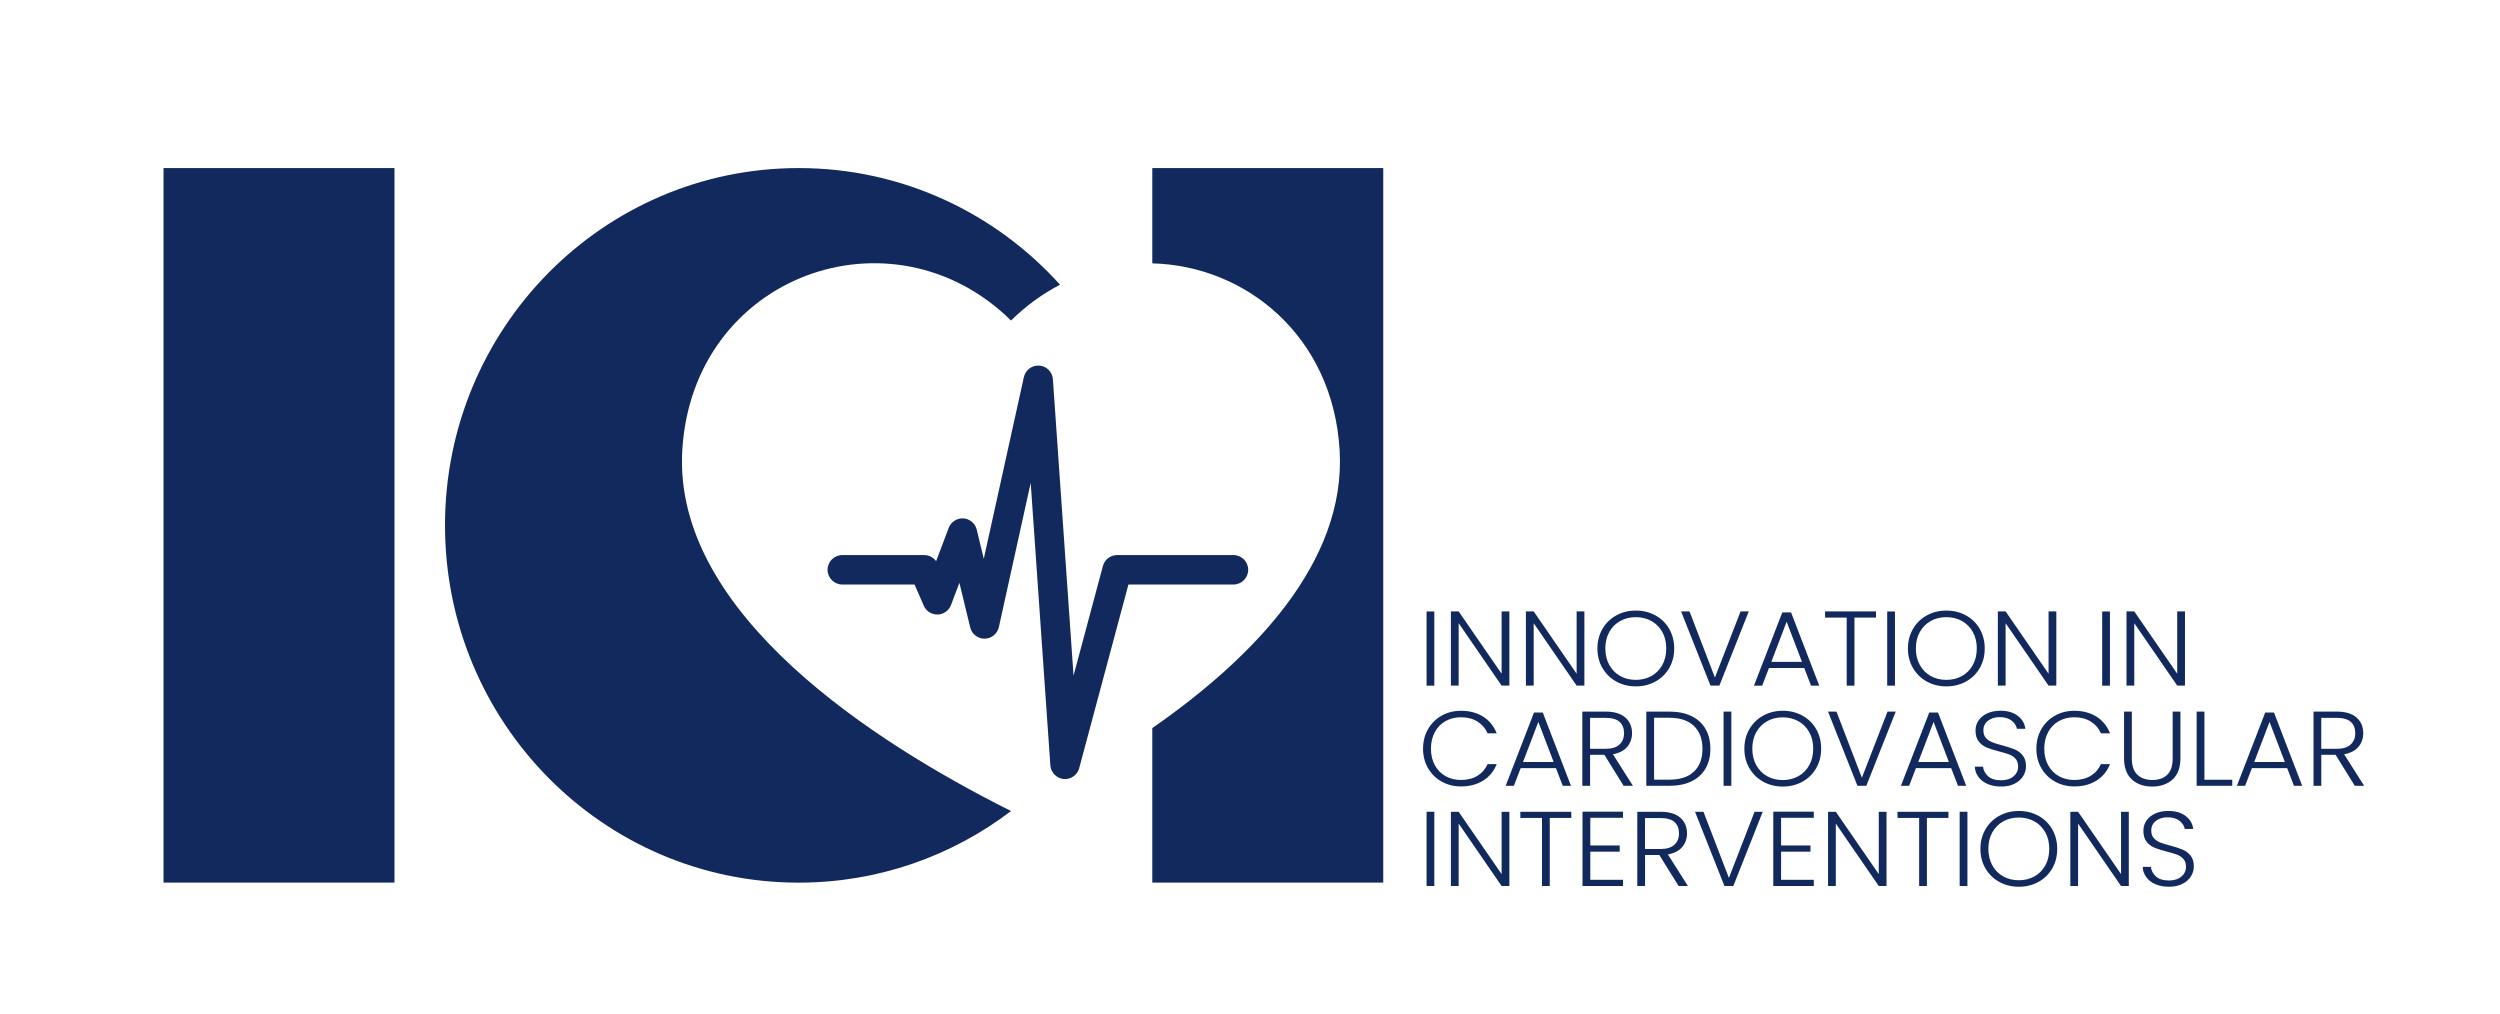
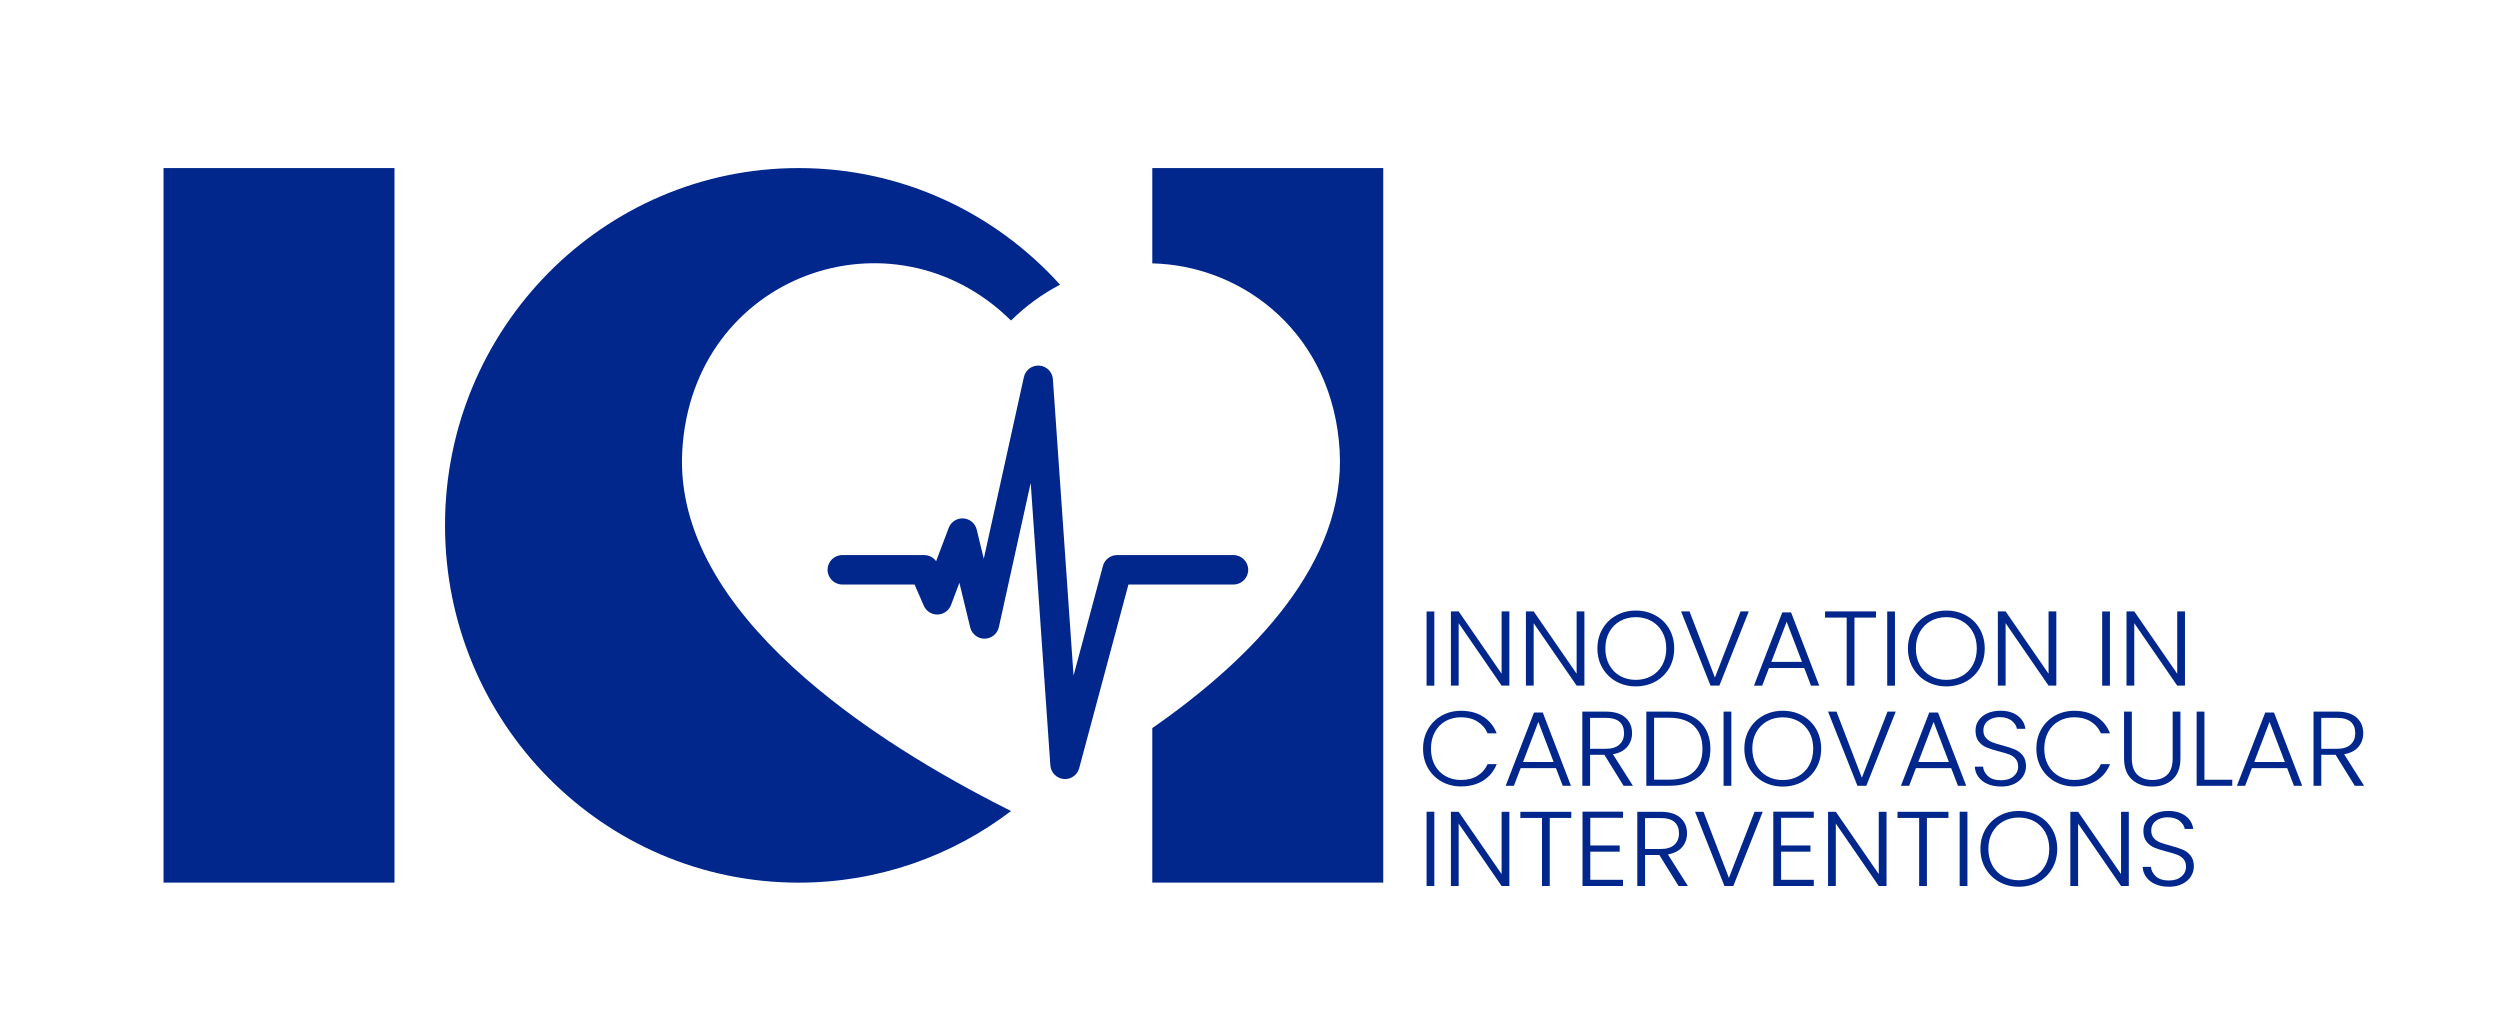
<svg xmlns="http://www.w3.org/2000/svg" id="Layer_1" data-name="Layer 1" viewBox="0 0 956.44 387.56">
-   <path class="cls-1" fill="#12295E" d="M405.55,108.92c-24.74-27.42-60.39-44.62-100-44.62-74.72,0-135.3,61.2-135.3,136.69s60.58,136.69,135.3,136.69c30.53,0,58.7-10.23,81.34-27.46-.04.01-.08.04-.1.05-.62-.31-1.23-.62-1.86-.94-49.21-24.82-127.5-74.18-123.91-136.92,3.86-67.38,80.52-94.45,125.77-49.78,5.81-5.74,12.15-10.27,18.78-13.72" />
-   <rect class="cls-1" fill="#12295E" x="62.56" y="64.3" width="88.36" height="273.36" />
+   <path class="cls-1" fill="#01278C" d="M405.55,108.92c-24.74-27.42-60.39-44.62-100-44.62-74.72,0-135.3,61.2-135.3,136.69s60.58,136.69,135.3,136.69c30.53,0,58.7-10.23,81.34-27.46-.04.01-.08.04-.1.05-.62-.31-1.23-.62-1.86-.94-49.21-24.82-127.5-74.18-123.91-136.92,3.86-67.38,80.52-94.45,125.77-49.78,5.81-5.74,12.15-10.27,18.78-13.72" />
+   <rect class="cls-1" fill="#01278C" x="62.56" y="64.3" width="88.36" height="273.36" />
  <g>
-     <path class="cls-1" fill="#12295E" d="M529.2,337.66V64.3h-88.36v36.46c35.6.86,69.17,27.66,71.68,71.66,2.45,42.78-33.18,79.34-71.68,106.13v59.12h88.36,0Z" />
-     <path class="cls-1" fill="#12295E" d="M407.46,298.05c-.18,0-.36,0-.54-.03-2.73-.27-4.88-2.46-5.08-5.2l-7.52-108.08-12.18,55.19c-.56,2.56-2.82,4.38-5.44,4.41-2.62.03-4.91-1.76-5.52-4.31l-4.14-17.06-3.2,8.49c-.81,2.14-2.83,3.58-5.13,3.64-2.29.05-4.38-1.28-5.29-3.38l-3.53-8.1h-27.65c-3.1,0-5.63-2.51-5.63-5.63s2.53-5.63,5.63-5.63h31.34c1.83,0,3.51.88,4.56,2.33l4.81-12.73c.87-2.31,3.15-3.78,5.61-3.63,2.46.15,4.54,1.9,5.11,4.29l2.7,11.15,15.34-69.5c.6-2.73,3.11-4.6,5.91-4.4s5,2.44,5.19,5.22l7.9,113.38,11.24-41.94c.65-2.46,2.88-4.17,5.44-4.17h44.51c3.1,0,5.63,2.51,5.63,5.63s-2.51,5.63-5.63,5.63h-40.19l-18.84,70.27c-.67,2.47-2.91,4.17-5.44,4.17" />
-     <path class="cls-1" fill="#12295E" d="M829.76,339.25c2.01,0,3.73-.36,5.18-1.1,1.45-.73,2.54-1.69,3.27-2.88s1.1-2.45,1.1-3.78c0-1.73-.41-3.11-1.23-4.14-.82-1.03-1.82-1.79-3.01-2.29s-2.74-1.01-4.67-1.53c-1.67-.44-2.99-.83-3.97-1.22-.97-.38-1.79-.94-2.44-1.67-.65-.73-.97-1.69-.97-2.88,0-1.58.59-2.81,1.78-3.72s2.68-1.36,4.46-1.36c1.92,0,3.45.45,4.59,1.36,1.13.91,1.79,1.95,2,3.1h3.23c-.26-2.03-1.23-3.69-2.91-4.97s-3.9-1.92-6.64-1.92c-1.87,0-3.53.32-4.97.97s-2.56,1.55-3.36,2.7-1.19,2.46-1.19,3.92c0,1.76.41,3.15,1.23,4.18.82,1.03,1.81,1.78,2.97,2.27,1.17.49,2.73.99,4.72,1.5,1.7.44,3.03.83,3.99,1.19.96.37,1.77.92,2.42,1.67s.97,1.73.97,2.95c0,1.51-.59,2.77-1.77,3.76s-2.77,1.49-4.78,1.49c-2.18,0-3.83-.53-4.97-1.56-1.13-1.04-1.77-2.26-1.91-3.64h-3.14c.05,1.44.51,2.73,1.36,3.9s2.01,2.08,3.5,2.72c1.49.65,3.2.97,5.17.97M814.43,310.57h-2.97v23.84l-16.43-23.84h-2.97v28.39h2.97v-23.88l16.43,23.88h2.97v-28.39ZM772.35,336.76c-2.2,0-4.19-.49-5.95-1.46s-3.14-2.37-4.17-4.2c-1.01-1.83-1.53-3.95-1.53-6.36s.51-4.53,1.53-6.33c1.01-1.82,2.41-3.2,4.17-4.18s3.74-1.46,5.95-1.46,4.19.49,5.95,1.46,3.14,2.37,4.17,4.18c1.01,1.81,1.53,3.92,1.53,6.33s-.51,4.53-1.53,6.36-2.41,3.23-4.17,4.2-3.73,1.46-5.95,1.46M772.35,339.25c2.77,0,5.28-.62,7.51-1.85s3.99-2.95,5.27-5.15c1.27-2.2,1.91-4.7,1.91-7.49s-.64-5.28-1.91-7.5c-1.27-2.2-3.03-3.92-5.27-5.15-2.23-1.23-4.74-1.85-7.51-1.85s-5.24.62-7.47,1.85-4,2.95-5.28,5.15c-1.29,2.2-1.94,4.7-1.94,7.5s.64,5.28,1.94,7.49c1.28,2.2,3.05,3.92,5.28,5.15s4.73,1.85,7.47,1.85M749.72,338.95h2.97v-28.39h-2.97v28.39ZM725.94,310.57v2.36h8.28v26.04h2.97v-26.04h8.24v-2.36h-19.5ZM721.74,310.57h-2.97v23.84l-16.43-23.84h-2.97v28.39h2.97v-23.88l16.43,23.88h2.97v-28.39ZM693.92,312.88v-2.36h-15.5v28.43h15.5v-2.36h-12.52v-10.77h11.25v-2.36h-11.25v-10.6h12.52ZM671.25,310.57l-9.81,25.3-9.73-25.3h-3.23l11.25,28.39h3.4l11.25-28.39h-3.14ZM629.34,312.97h5.95c2.44,0,4.22.51,5.35,1.53s1.7,2.46,1.7,4.33-.59,3.27-1.77,4.35c-1.18,1.09-2.92,1.63-5.24,1.63h-5.99v-11.82h0ZM645.74,338.95l-7.64-12.06c2.41-.44,4.23-1.37,5.46-2.82s1.85-3.2,1.85-5.26c0-2.46-.86-4.46-2.56-5.97-1.72-1.51-4.23-2.27-7.54-2.27h-8.92v28.39h2.97v-11.86h5.47l7.35,11.86h3.56ZM620.93,312.88v-2.36h-15.5v28.43h15.5v-2.36h-12.52v-10.77h11.25v-2.36h-11.25v-10.6h12.52ZM581.65,310.57v2.36h8.28v26.04h2.97v-26.04h8.24v-2.36h-19.5ZM577.45,310.57h-2.97v23.84l-16.43-23.84h-2.97v28.39h2.97v-23.88l16.43,23.88h2.97v-28.39ZM545.77,338.95h2.97v-28.39h-2.97v28.39Z" />
-     <path class="cls-1" fill="#12295E" d="M888.06,274.64h5.95c2.44,0,4.22.51,5.35,1.53s1.7,2.46,1.7,4.32-.59,3.27-1.77,4.35c-1.18,1.09-2.92,1.63-5.24,1.63h-5.99v-11.82ZM904.45,300.62l-7.64-12.06c2.41-.44,4.23-1.37,5.46-2.82s1.85-3.2,1.85-5.26c0-2.46-.86-4.45-2.56-5.97-1.72-1.51-4.23-2.27-7.54-2.27h-8.92v28.39h2.97v-11.86h5.47l7.35,11.86h3.56ZM862.41,291.53l5.86-15.36,5.86,15.36h-11.72ZM877.62,300.62h3.14l-10.78-28.02h-3.36l-10.83,28.02h3.14l2.59-6.74h13.5l2.59,6.74h.01ZM843.35,272.24h-2.97v28.39h13.63v-2.32h-10.65v-26.07ZM812.61,272.24v17.83c0,3.6,1,6.31,2.99,8.13,2,1.82,4.59,2.72,7.79,2.72s5.79-.91,7.79-2.72,3-4.53,3-8.13v-17.83h-2.97v17.87c0,2.85-.69,4.94-2.06,6.28s-3.28,2.01-5.7,2.01-4.36-.68-5.76-2.03c-1.4-1.36-2.1-3.44-2.1-6.26v-17.87h-2.97ZM779.06,286.41c0,2.79.64,5.28,1.91,7.47s3.01,3.91,5.22,5.14c2.2,1.23,4.67,1.85,7.38,1.85,3.28,0,6.11-.74,8.49-2.23s4.1-3.59,5.18-6.29h-3.49c-.85,1.9-2.14,3.38-3.88,4.45-1.74,1.06-3.85,1.6-6.31,1.6-2.18,0-4.14-.49-5.88-1.46-1.74-.97-3.1-2.37-4.1-4.18-.99-1.82-1.49-3.92-1.49-6.33s.5-4.53,1.49-6.36c.99-1.82,2.36-3.23,4.1-4.2s3.7-1.46,5.88-1.46c2.46,0,4.56.54,6.31,1.63,1.74,1.09,3.04,2.59,3.88,4.51h3.49c-1.08-2.73-2.79-4.86-5.15-6.36-2.36-1.5-5.2-2.26-8.51-2.26-2.72,0-5.18.62-7.38,1.85-2.2,1.23-3.95,2.95-5.22,5.15s-1.91,4.7-1.91,7.5M765.55,300.92c2.01,0,3.74-.36,5.18-1.09,1.45-.73,2.54-1.69,3.27-2.88s1.1-2.45,1.1-3.78c0-1.73-.41-3.11-1.23-4.14-.82-1.03-1.82-1.79-3.01-2.29s-2.74-1.01-4.67-1.53c-1.67-.44-3-.83-3.97-1.22-.97-.38-1.79-.94-2.45-1.67-.65-.73-.97-1.69-.97-2.88,0-1.56.59-2.81,1.78-3.72s2.68-1.36,4.46-1.36c1.92,0,3.45.45,4.59,1.36,1.13.91,1.79,1.95,2,3.1h3.23c-.26-2.03-1.23-3.69-2.91-4.97s-3.9-1.94-6.64-1.94c-1.87,0-3.53.32-4.97.97s-2.56,1.55-3.36,2.7-1.19,2.46-1.19,3.92c0,1.76.41,3.15,1.23,4.18.82,1.03,1.81,1.78,2.97,2.27,1.17.49,2.73.99,4.72,1.5,1.69.44,3.03.83,3.99,1.19.96.37,1.77.92,2.42,1.67s.97,1.73.97,2.95c0,1.51-.59,2.77-1.77,3.76s-2.77,1.49-4.78,1.49c-2.18,0-3.83-.53-4.97-1.56-1.13-1.04-1.77-2.26-1.91-3.64h-3.14c.05,1.44.51,2.73,1.36,3.9s2.01,2.08,3.5,2.72c1.49.65,3.2.97,5.15.97M733.88,291.53l5.86-15.36,5.86,15.36h-11.72ZM749.08,300.62h3.14l-10.78-28.02h-3.36l-10.83,28.02h3.14l2.59-6.74h13.5l2.59,6.74h.01ZM722.12,272.24l-9.81,25.3-9.72-25.3h-3.23l11.25,28.39h3.4l11.25-28.39h-3.15ZM682.04,298.43c-2.2,0-4.19-.49-5.95-1.46s-3.14-2.37-4.17-4.2c-1.01-1.83-1.53-3.95-1.53-6.36s.51-4.53,1.53-6.33,2.41-3.2,4.17-4.18,3.74-1.46,5.95-1.46,4.19.49,5.95,1.46,3.14,2.37,4.17,4.18c1.03,1.82,1.53,3.92,1.53,6.33s-.51,4.53-1.53,6.36c-1.03,1.82-2.41,3.23-4.17,4.2s-3.73,1.46-5.95,1.46M682.04,300.92c2.77,0,5.28-.62,7.51-1.85s3.99-2.95,5.27-5.15c1.27-2.2,1.91-4.7,1.91-7.5s-.64-5.28-1.91-7.5c-1.27-2.2-3.03-3.92-5.27-5.15-2.23-1.23-4.74-1.85-7.51-1.85s-5.23.62-7.47,1.85c-2.23,1.23-4,2.95-5.28,5.15-1.29,2.2-1.94,4.7-1.94,7.5s.64,5.28,1.94,7.5c1.28,2.2,3.05,3.92,5.28,5.15s4.73,1.85,7.47,1.85M659.4,300.62h2.97v-28.39h-2.97v28.39ZM638.63,298.28h-5.82v-23.68h5.82c4.13,0,7.28,1.05,9.45,3.15,2.17,2.1,3.24,5.01,3.24,8.76s-1.08,6.6-3.24,8.67c-2.17,2.08-5.32,3.1-9.45,3.1M638.63,272.24h-8.79v28.39h8.79c3.28,0,6.1-.56,8.45-1.69s4.14-2.74,5.4-4.87c1.24-2.13,1.87-4.65,1.87-7.58s-.63-5.5-1.87-7.64c-1.24-2.14-3.05-3.78-5.4-4.91-2.35-1.14-5.17-1.7-8.45-1.7M608.32,274.64h5.95c2.44,0,4.22.51,5.35,1.53s1.7,2.46,1.7,4.32-.59,3.27-1.77,4.35c-1.18,1.09-2.92,1.63-5.24,1.63h-5.99v-11.82ZM624.71,300.62l-7.64-12.06c2.41-.44,4.22-1.37,5.46-2.82,1.23-1.45,1.85-3.2,1.85-5.26,0-2.46-.86-4.45-2.56-5.97-1.72-1.51-4.23-2.27-7.54-2.27h-8.92v28.39h2.97v-11.86h5.47l7.35,11.86h3.56ZM582.67,291.53l5.86-15.36,5.86,15.36h-11.72ZM597.87,300.62h3.14l-10.78-28.02h-3.36l-10.83,28.02h3.14l2.59-6.74h13.5l2.59,6.74h.01ZM544.42,286.41c0,2.79.64,5.28,1.91,7.47s3.01,3.91,5.22,5.14c2.2,1.23,4.67,1.85,7.38,1.85,3.28,0,6.11-.74,8.49-2.23s4.1-3.59,5.18-6.29h-3.49c-.85,1.9-2.14,3.38-3.88,4.45s-3.85,1.6-6.31,1.6c-2.18,0-4.14-.49-5.88-1.46s-3.1-2.37-4.1-4.18c-.99-1.82-1.49-3.92-1.49-6.33s.5-4.53,1.49-6.36c.99-1.82,2.36-3.23,4.1-4.2,1.74-.97,3.7-1.46,5.88-1.46,2.46,0,4.56.54,6.31,1.63,1.74,1.09,3.04,2.59,3.88,4.51h3.49c-1.08-2.73-2.79-4.86-5.15-6.36s-5.2-2.26-8.51-2.26c-2.72,0-5.18.62-7.38,1.85s-3.95,2.95-5.22,5.15c-1.27,2.2-1.91,4.7-1.91,7.5" />
-     <path class="cls-1" fill="#12295E" d="M835.92,233.91h-2.97v23.84l-16.43-23.84h-2.97v28.39h2.97v-23.88l16.43,23.88h2.97v-28.39ZM804.24,262.31h2.97v-28.39h-2.97v28.39ZM786.7,233.91h-2.97v23.84l-16.43-23.84h-2.97v28.39h2.97v-23.88l16.43,23.88h2.97v-28.39ZM744.62,260.1c-2.2,0-4.19-.49-5.95-1.46s-3.14-2.37-4.17-4.2-1.53-3.95-1.53-6.36.51-4.53,1.53-6.33,2.41-3.2,4.17-4.18,3.74-1.46,5.95-1.46,4.19.49,5.95,1.46,3.14,2.37,4.17,4.18c1.03,1.82,1.53,3.92,1.53,6.33s-.51,4.53-1.53,6.36-2.41,3.23-4.17,4.2-3.73,1.46-5.95,1.46M744.62,262.59c2.77,0,5.28-.62,7.51-1.85s3.99-2.95,5.27-5.15c1.27-2.2,1.91-4.7,1.91-7.5s-.64-5.28-1.91-7.5-3.03-3.92-5.27-5.15c-2.23-1.23-4.74-1.85-7.51-1.85s-5.24.62-7.47,1.85-4,2.95-5.28,5.15-1.94,4.7-1.94,7.5.64,5.28,1.94,7.5c1.29,2.2,3.05,3.92,5.28,5.15s4.73,1.85,7.47,1.85M722,262.31h2.97v-28.39h-2.97v28.39ZM698.22,233.91v2.36h8.28v26.04h2.97v-26.04h8.24v-2.36h-19.5ZM677.67,253.21l5.86-15.36,5.86,15.36h-11.72ZM692.86,262.31h3.14l-10.78-28.02h-3.36l-10.83,28.02h3.14l2.59-6.74h13.5l2.59,6.74h.01ZM665.9,233.91l-9.81,25.3-9.72-25.3h-3.23l11.25,28.39h3.4l11.25-28.39h-3.15ZM625.82,260.1c-2.2,0-4.19-.49-5.95-1.46s-3.14-2.37-4.17-4.2-1.53-3.95-1.53-6.36.51-4.53,1.53-6.33c1.01-1.82,2.41-3.2,4.17-4.18s3.74-1.46,5.95-1.46,4.19.49,5.95,1.46,3.14,2.37,4.17,4.18c1.03,1.82,1.53,3.92,1.53,6.33s-.51,4.53-1.53,6.36-2.41,3.23-4.17,4.2-3.73,1.46-5.95,1.46M625.82,262.59c2.77,0,5.28-.62,7.51-1.85s3.99-2.95,5.27-5.15c1.27-2.2,1.91-4.7,1.91-7.5s-.64-5.28-1.91-7.5c-1.27-2.2-3.03-3.92-5.27-5.15-2.23-1.23-4.74-1.85-7.51-1.85s-5.24.62-7.47,1.85-4,2.95-5.28,5.15-1.94,4.7-1.94,7.5.64,5.28,1.94,7.5c1.29,2.2,3.05,3.92,5.28,5.15s4.73,1.85,7.47,1.85M606.15,233.91h-2.97v23.84l-16.43-23.84h-2.97v28.39h2.97v-23.88l16.43,23.88h2.97v-28.39ZM577.45,233.91h-2.97v23.84l-16.43-23.84h-2.97v28.39h2.97v-23.88l16.43,23.88h2.97v-28.39ZM545.77,262.31h2.97v-28.39h-2.97v28.39Z" />
+     <path class="cls-1" fill="#01278C" d="M529.2,337.66V64.3h-88.36v36.46c35.6.86,69.17,27.66,71.68,71.66,2.45,42.78-33.18,79.34-71.68,106.13v59.12h88.36,0Z" />
+     <path class="cls-1" fill="#01278C" d="M407.46,298.05c-.18,0-.36,0-.54-.03-2.73-.27-4.88-2.46-5.08-5.2l-7.52-108.08-12.18,55.19c-.56,2.56-2.82,4.38-5.44,4.41-2.62.03-4.91-1.76-5.52-4.31l-4.14-17.06-3.2,8.49c-.81,2.14-2.83,3.58-5.13,3.64-2.29.05-4.38-1.28-5.29-3.38l-3.53-8.1h-27.65c-3.1,0-5.63-2.51-5.63-5.63s2.53-5.63,5.63-5.63h31.34c1.83,0,3.51.88,4.56,2.33l4.81-12.73c.87-2.31,3.15-3.78,5.61-3.63,2.46.15,4.54,1.9,5.11,4.29l2.7,11.15,15.34-69.5c.6-2.73,3.11-4.6,5.91-4.4s5,2.44,5.19,5.22l7.9,113.38,11.24-41.94c.65-2.46,2.88-4.17,5.44-4.17h44.51c3.1,0,5.63,2.51,5.63,5.63s-2.51,5.63-5.63,5.63h-40.19l-18.84,70.27c-.67,2.47-2.91,4.17-5.44,4.17" />
+     <path class="cls-1" fill="#01278C" d="M829.76,339.25c2.01,0,3.73-.36,5.18-1.1,1.45-.73,2.54-1.69,3.27-2.88s1.1-2.45,1.1-3.78c0-1.73-.41-3.11-1.23-4.14-.82-1.03-1.82-1.79-3.01-2.29s-2.74-1.01-4.67-1.53c-1.67-.44-2.99-.83-3.97-1.22-.97-.38-1.79-.94-2.44-1.67-.65-.73-.97-1.69-.97-2.88,0-1.58.59-2.81,1.78-3.72s2.68-1.36,4.46-1.36c1.92,0,3.45.45,4.59,1.36,1.13.91,1.79,1.95,2,3.1h3.23c-.26-2.03-1.23-3.69-2.91-4.97s-3.9-1.92-6.64-1.92c-1.87,0-3.53.32-4.97.97s-2.56,1.55-3.36,2.7-1.19,2.46-1.19,3.92c0,1.76.41,3.15,1.23,4.18.82,1.03,1.81,1.78,2.97,2.27,1.17.49,2.73.99,4.72,1.5,1.7.44,3.03.83,3.99,1.19.96.37,1.77.92,2.42,1.67s.97,1.73.97,2.95c0,1.51-.59,2.77-1.77,3.76s-2.77,1.49-4.78,1.49c-2.18,0-3.83-.53-4.97-1.56-1.13-1.04-1.77-2.26-1.91-3.64h-3.14c.05,1.44.51,2.73,1.36,3.9s2.01,2.08,3.5,2.72c1.49.65,3.2.97,5.17.97M814.43,310.57h-2.97v23.84l-16.43-23.84h-2.97v28.39h2.97v-23.88l16.43,23.88h2.97v-28.39ZM772.35,336.76c-2.2,0-4.19-.49-5.95-1.46s-3.14-2.37-4.17-4.2c-1.01-1.83-1.53-3.95-1.53-6.36s.51-4.53,1.53-6.33c1.01-1.82,2.41-3.2,4.17-4.18s3.74-1.46,5.95-1.46,4.19.49,5.95,1.46,3.14,2.37,4.17,4.18c1.01,1.81,1.53,3.92,1.53,6.33s-.51,4.53-1.53,6.36-2.41,3.23-4.17,4.2-3.73,1.46-5.95,1.46M772.35,339.25c2.77,0,5.28-.62,7.51-1.85s3.99-2.95,5.27-5.15c1.27-2.2,1.91-4.7,1.91-7.49s-.64-5.28-1.91-7.5c-1.27-2.2-3.03-3.92-5.27-5.15-2.23-1.23-4.74-1.85-7.51-1.85s-5.24.62-7.47,1.85-4,2.95-5.28,5.15c-1.29,2.2-1.94,4.7-1.94,7.5s.64,5.28,1.94,7.49c1.28,2.2,3.05,3.92,5.28,5.15s4.73,1.85,7.47,1.85M749.72,338.95h2.97v-28.39h-2.97v28.39ZM725.94,310.57v2.36h8.28v26.04h2.97v-26.04h8.24v-2.36h-19.5ZM721.74,310.57h-2.97v23.84l-16.43-23.84h-2.97v28.39h2.97v-23.88l16.43,23.88h2.97v-28.39ZM693.92,312.88v-2.36h-15.5v28.43h15.5v-2.36h-12.52v-10.77h11.25v-2.36h-11.25v-10.6h12.52ZM671.25,310.57l-9.81,25.3-9.73-25.3h-3.23l11.25,28.39h3.4l11.25-28.39h-3.14ZM629.34,312.97h5.95c2.44,0,4.22.51,5.35,1.53s1.7,2.46,1.7,4.33-.59,3.27-1.77,4.35c-1.18,1.09-2.92,1.63-5.24,1.63h-5.99v-11.82h0ZM645.74,338.95l-7.64-12.06c2.41-.44,4.23-1.37,5.46-2.82s1.85-3.2,1.85-5.26c0-2.46-.86-4.46-2.56-5.97-1.72-1.51-4.23-2.27-7.54-2.27h-8.92v28.39h2.97v-11.86h5.47l7.35,11.86h3.56ZM620.93,312.88v-2.36h-15.5v28.43h15.5v-2.36h-12.52v-10.77h11.25v-2.36h-11.25v-10.6h12.52ZM581.65,310.57v2.36h8.28v26.04h2.97v-26.04h8.24v-2.36h-19.5ZM577.45,310.57h-2.97v23.84l-16.43-23.84h-2.97v28.39h2.97v-23.88l16.43,23.88h2.97v-28.39ZM545.77,338.95h2.97v-28.39h-2.97v28.39Z" />
+     <path class="cls-1" fill="#01278C" d="M888.06,274.64h5.95c2.44,0,4.22.51,5.35,1.53s1.7,2.46,1.7,4.32-.59,3.27-1.77,4.35c-1.18,1.09-2.92,1.63-5.24,1.63h-5.99v-11.82ZM904.45,300.62l-7.64-12.06c2.41-.44,4.23-1.37,5.46-2.82s1.85-3.2,1.85-5.26c0-2.46-.86-4.45-2.56-5.97-1.72-1.51-4.23-2.27-7.54-2.27h-8.92v28.39h2.97v-11.86h5.47l7.35,11.86h3.56ZM862.41,291.53l5.86-15.36,5.86,15.36h-11.72ZM877.62,300.62h3.14l-10.78-28.02h-3.36l-10.83,28.02h3.14l2.59-6.74h13.5l2.59,6.74h.01ZM843.35,272.24h-2.97v28.39h13.63v-2.32h-10.65v-26.07ZM812.61,272.24v17.83c0,3.6,1,6.31,2.99,8.13,2,1.82,4.59,2.72,7.79,2.72s5.79-.91,7.79-2.72,3-4.53,3-8.13v-17.83h-2.97v17.87c0,2.85-.69,4.94-2.06,6.28s-3.28,2.01-5.7,2.01-4.36-.68-5.76-2.03c-1.4-1.36-2.1-3.44-2.1-6.26v-17.87h-2.97ZM779.06,286.41c0,2.79.64,5.28,1.91,7.47s3.01,3.91,5.22,5.14c2.2,1.23,4.67,1.85,7.38,1.85,3.28,0,6.11-.74,8.49-2.23s4.1-3.59,5.18-6.29h-3.49c-.85,1.9-2.14,3.38-3.88,4.45-1.74,1.06-3.85,1.6-6.31,1.6-2.18,0-4.14-.49-5.88-1.46-1.74-.97-3.1-2.37-4.1-4.18-.99-1.82-1.49-3.92-1.49-6.33s.5-4.53,1.49-6.36c.99-1.82,2.36-3.23,4.1-4.2s3.7-1.46,5.88-1.46c2.46,0,4.56.54,6.31,1.63,1.74,1.09,3.04,2.59,3.88,4.51h3.49c-1.08-2.73-2.79-4.86-5.15-6.36-2.36-1.5-5.2-2.26-8.51-2.26-2.72,0-5.18.62-7.38,1.85-2.2,1.23-3.95,2.95-5.22,5.15s-1.91,4.7-1.91,7.5M765.55,300.92c2.01,0,3.74-.36,5.18-1.09,1.45-.73,2.54-1.69,3.27-2.88s1.1-2.45,1.1-3.78c0-1.73-.41-3.11-1.23-4.14-.82-1.03-1.82-1.79-3.01-2.29s-2.74-1.01-4.67-1.53c-1.67-.44-3-.83-3.97-1.22-.97-.38-1.79-.94-2.45-1.67-.65-.73-.97-1.69-.97-2.88,0-1.56.59-2.81,1.78-3.72s2.68-1.36,4.46-1.36c1.92,0,3.45.45,4.59,1.36,1.13.91,1.79,1.95,2,3.1h3.23c-.26-2.03-1.23-3.69-2.91-4.97s-3.9-1.94-6.64-1.94c-1.87,0-3.53.32-4.97.97s-2.56,1.55-3.36,2.7-1.19,2.46-1.19,3.92c0,1.76.41,3.15,1.23,4.18.82,1.03,1.81,1.78,2.97,2.27,1.17.49,2.73.99,4.72,1.5,1.69.44,3.03.83,3.99,1.19.96.37,1.77.92,2.42,1.67s.97,1.73.97,2.95c0,1.51-.59,2.77-1.77,3.76s-2.77,1.49-4.78,1.49c-2.18,0-3.83-.53-4.97-1.56-1.13-1.04-1.77-2.26-1.91-3.64h-3.14c.05,1.44.51,2.73,1.36,3.9s2.01,2.08,3.5,2.72c1.49.65,3.2.97,5.15.97M733.88,291.53l5.86-15.36,5.86,15.36h-11.72ZM749.08,300.62h3.14l-10.78-28.02h-3.36l-10.83,28.02h3.14l2.59-6.74h13.5l2.59,6.74h.01ZM722.12,272.24l-9.81,25.3-9.72-25.3h-3.23l11.25,28.39h3.4l11.25-28.39h-3.15ZM682.04,298.43c-2.2,0-4.19-.49-5.95-1.46s-3.14-2.37-4.17-4.2c-1.01-1.83-1.53-3.95-1.53-6.36s.51-4.53,1.53-6.33,2.41-3.2,4.17-4.18,3.74-1.46,5.95-1.46,4.19.49,5.95,1.46,3.14,2.37,4.17,4.18c1.03,1.82,1.53,3.92,1.53,6.33s-.51,4.53-1.53,6.36c-1.03,1.82-2.41,3.23-4.17,4.2s-3.73,1.46-5.95,1.46M682.04,300.92c2.77,0,5.28-.62,7.51-1.85s3.99-2.95,5.27-5.15c1.27-2.2,1.91-4.7,1.91-7.5s-.64-5.28-1.91-7.5c-1.27-2.2-3.03-3.92-5.27-5.15-2.23-1.23-4.74-1.85-7.51-1.85s-5.23.62-7.47,1.85c-2.23,1.23-4,2.95-5.28,5.15-1.29,2.2-1.94,4.7-1.94,7.5s.64,5.28,1.94,7.5c1.28,2.2,3.05,3.92,5.28,5.15s4.73,1.85,7.47,1.85M659.4,300.62h2.97v-28.39h-2.97v28.39ZM638.63,298.28h-5.82v-23.68h5.82c4.13,0,7.28,1.05,9.45,3.15,2.17,2.1,3.24,5.01,3.24,8.76s-1.08,6.6-3.24,8.67c-2.17,2.08-5.32,3.1-9.45,3.1M638.63,272.24h-8.79v28.39h8.79c3.28,0,6.1-.56,8.45-1.69s4.14-2.74,5.4-4.87c1.24-2.13,1.87-4.65,1.87-7.58s-.63-5.5-1.87-7.64c-1.24-2.14-3.05-3.78-5.4-4.91-2.35-1.14-5.17-1.7-8.45-1.7M608.32,274.64h5.95c2.44,0,4.22.51,5.35,1.53s1.7,2.46,1.7,4.32-.59,3.27-1.77,4.35c-1.18,1.09-2.92,1.63-5.24,1.63h-5.99v-11.82ZM624.71,300.62l-7.64-12.06c2.41-.44,4.22-1.37,5.46-2.82,1.23-1.45,1.85-3.2,1.85-5.26,0-2.46-.86-4.45-2.56-5.97-1.72-1.51-4.23-2.27-7.54-2.27h-8.92v28.39h2.97v-11.86h5.47l7.35,11.86h3.56ZM582.67,291.53l5.86-15.36,5.86,15.36h-11.72ZM597.87,300.62h3.14l-10.78-28.02h-3.36l-10.83,28.02h3.14l2.59-6.74h13.5l2.59,6.74h.01ZM544.42,286.41c0,2.79.64,5.28,1.91,7.47s3.01,3.91,5.22,5.14c2.2,1.23,4.67,1.85,7.38,1.85,3.28,0,6.11-.74,8.49-2.23s4.1-3.59,5.18-6.29h-3.49c-.85,1.9-2.14,3.38-3.88,4.45s-3.85,1.6-6.31,1.6c-2.18,0-4.14-.49-5.88-1.46s-3.1-2.37-4.1-4.18c-.99-1.82-1.49-3.92-1.49-6.33s.5-4.53,1.49-6.36c.99-1.82,2.36-3.23,4.1-4.2,1.74-.97,3.7-1.46,5.88-1.46,2.46,0,4.56.54,6.31,1.63,1.74,1.09,3.04,2.59,3.88,4.51h3.49c-1.08-2.73-2.79-4.86-5.15-6.36s-5.2-2.26-8.51-2.26c-2.72,0-5.18.62-7.38,1.85s-3.95,2.95-5.22,5.15c-1.27,2.2-1.91,4.7-1.91,7.5" />
+     <path class="cls-1" fill="#01278C" d="M835.92,233.91h-2.97v23.84l-16.43-23.84h-2.97v28.39h2.97v-23.88l16.43,23.88h2.97v-28.39ZM804.24,262.31h2.97v-28.39h-2.97v28.39ZM786.7,233.91h-2.97v23.84l-16.43-23.84h-2.97v28.39h2.97v-23.88l16.43,23.88h2.97v-28.39ZM744.62,260.1c-2.2,0-4.19-.49-5.95-1.46s-3.14-2.37-4.17-4.2-1.53-3.95-1.53-6.36.51-4.53,1.53-6.33,2.41-3.2,4.17-4.18,3.74-1.46,5.95-1.46,4.19.49,5.95,1.46,3.14,2.37,4.17,4.18c1.03,1.82,1.53,3.92,1.53,6.33s-.51,4.53-1.53,6.36-2.41,3.23-4.17,4.2-3.73,1.46-5.95,1.46M744.62,262.59c2.77,0,5.28-.62,7.51-1.85s3.99-2.95,5.27-5.15c1.27-2.2,1.91-4.7,1.91-7.5s-.64-5.28-1.91-7.5-3.03-3.92-5.27-5.15c-2.23-1.23-4.74-1.85-7.51-1.85s-5.24.62-7.47,1.85-4,2.95-5.28,5.15-1.94,4.7-1.94,7.5.64,5.28,1.94,7.5c1.29,2.2,3.05,3.92,5.28,5.15s4.73,1.85,7.47,1.85M722,262.31h2.97v-28.39h-2.97v28.39ZM698.22,233.91v2.36h8.28v26.04h2.97v-26.04h8.24v-2.36h-19.5ZM677.67,253.21l5.86-15.36,5.86,15.36h-11.72ZM692.86,262.31h3.14l-10.78-28.02h-3.36l-10.83,28.02h3.14l2.59-6.74h13.5l2.59,6.74h.01ZM665.9,233.91l-9.81,25.3-9.72-25.3h-3.23l11.25,28.39h3.4l11.25-28.39h-3.15ZM625.82,260.1c-2.2,0-4.19-.49-5.95-1.46s-3.14-2.37-4.17-4.2-1.53-3.95-1.53-6.36.51-4.53,1.53-6.33c1.01-1.82,2.41-3.2,4.17-4.18s3.74-1.46,5.95-1.46,4.19.49,5.95,1.46,3.14,2.37,4.17,4.18c1.03,1.82,1.53,3.92,1.53,6.33s-.51,4.53-1.53,6.36-2.41,3.23-4.17,4.2-3.73,1.46-5.95,1.46M625.82,262.59c2.77,0,5.28-.62,7.51-1.85s3.99-2.95,5.27-5.15c1.27-2.2,1.91-4.7,1.91-7.5s-.64-5.28-1.91-7.5c-1.27-2.2-3.03-3.92-5.27-5.15-2.23-1.23-4.74-1.85-7.51-1.85s-5.24.62-7.47,1.85-4,2.95-5.28,5.15-1.94,4.7-1.94,7.5.64,5.28,1.94,7.5c1.29,2.2,3.05,3.92,5.28,5.15s4.73,1.85,7.47,1.85M606.15,233.91h-2.97v23.84l-16.43-23.84h-2.97v28.39h2.97v-23.88l16.43,23.88h2.97v-28.39ZM577.45,233.91h-2.97v23.84l-16.43-23.84h-2.97v28.39h2.97v-23.88l16.43,23.88h2.97v-28.39ZM545.77,262.31h2.97v-28.39h-2.97v28.39Z" />
  </g>
</svg>
